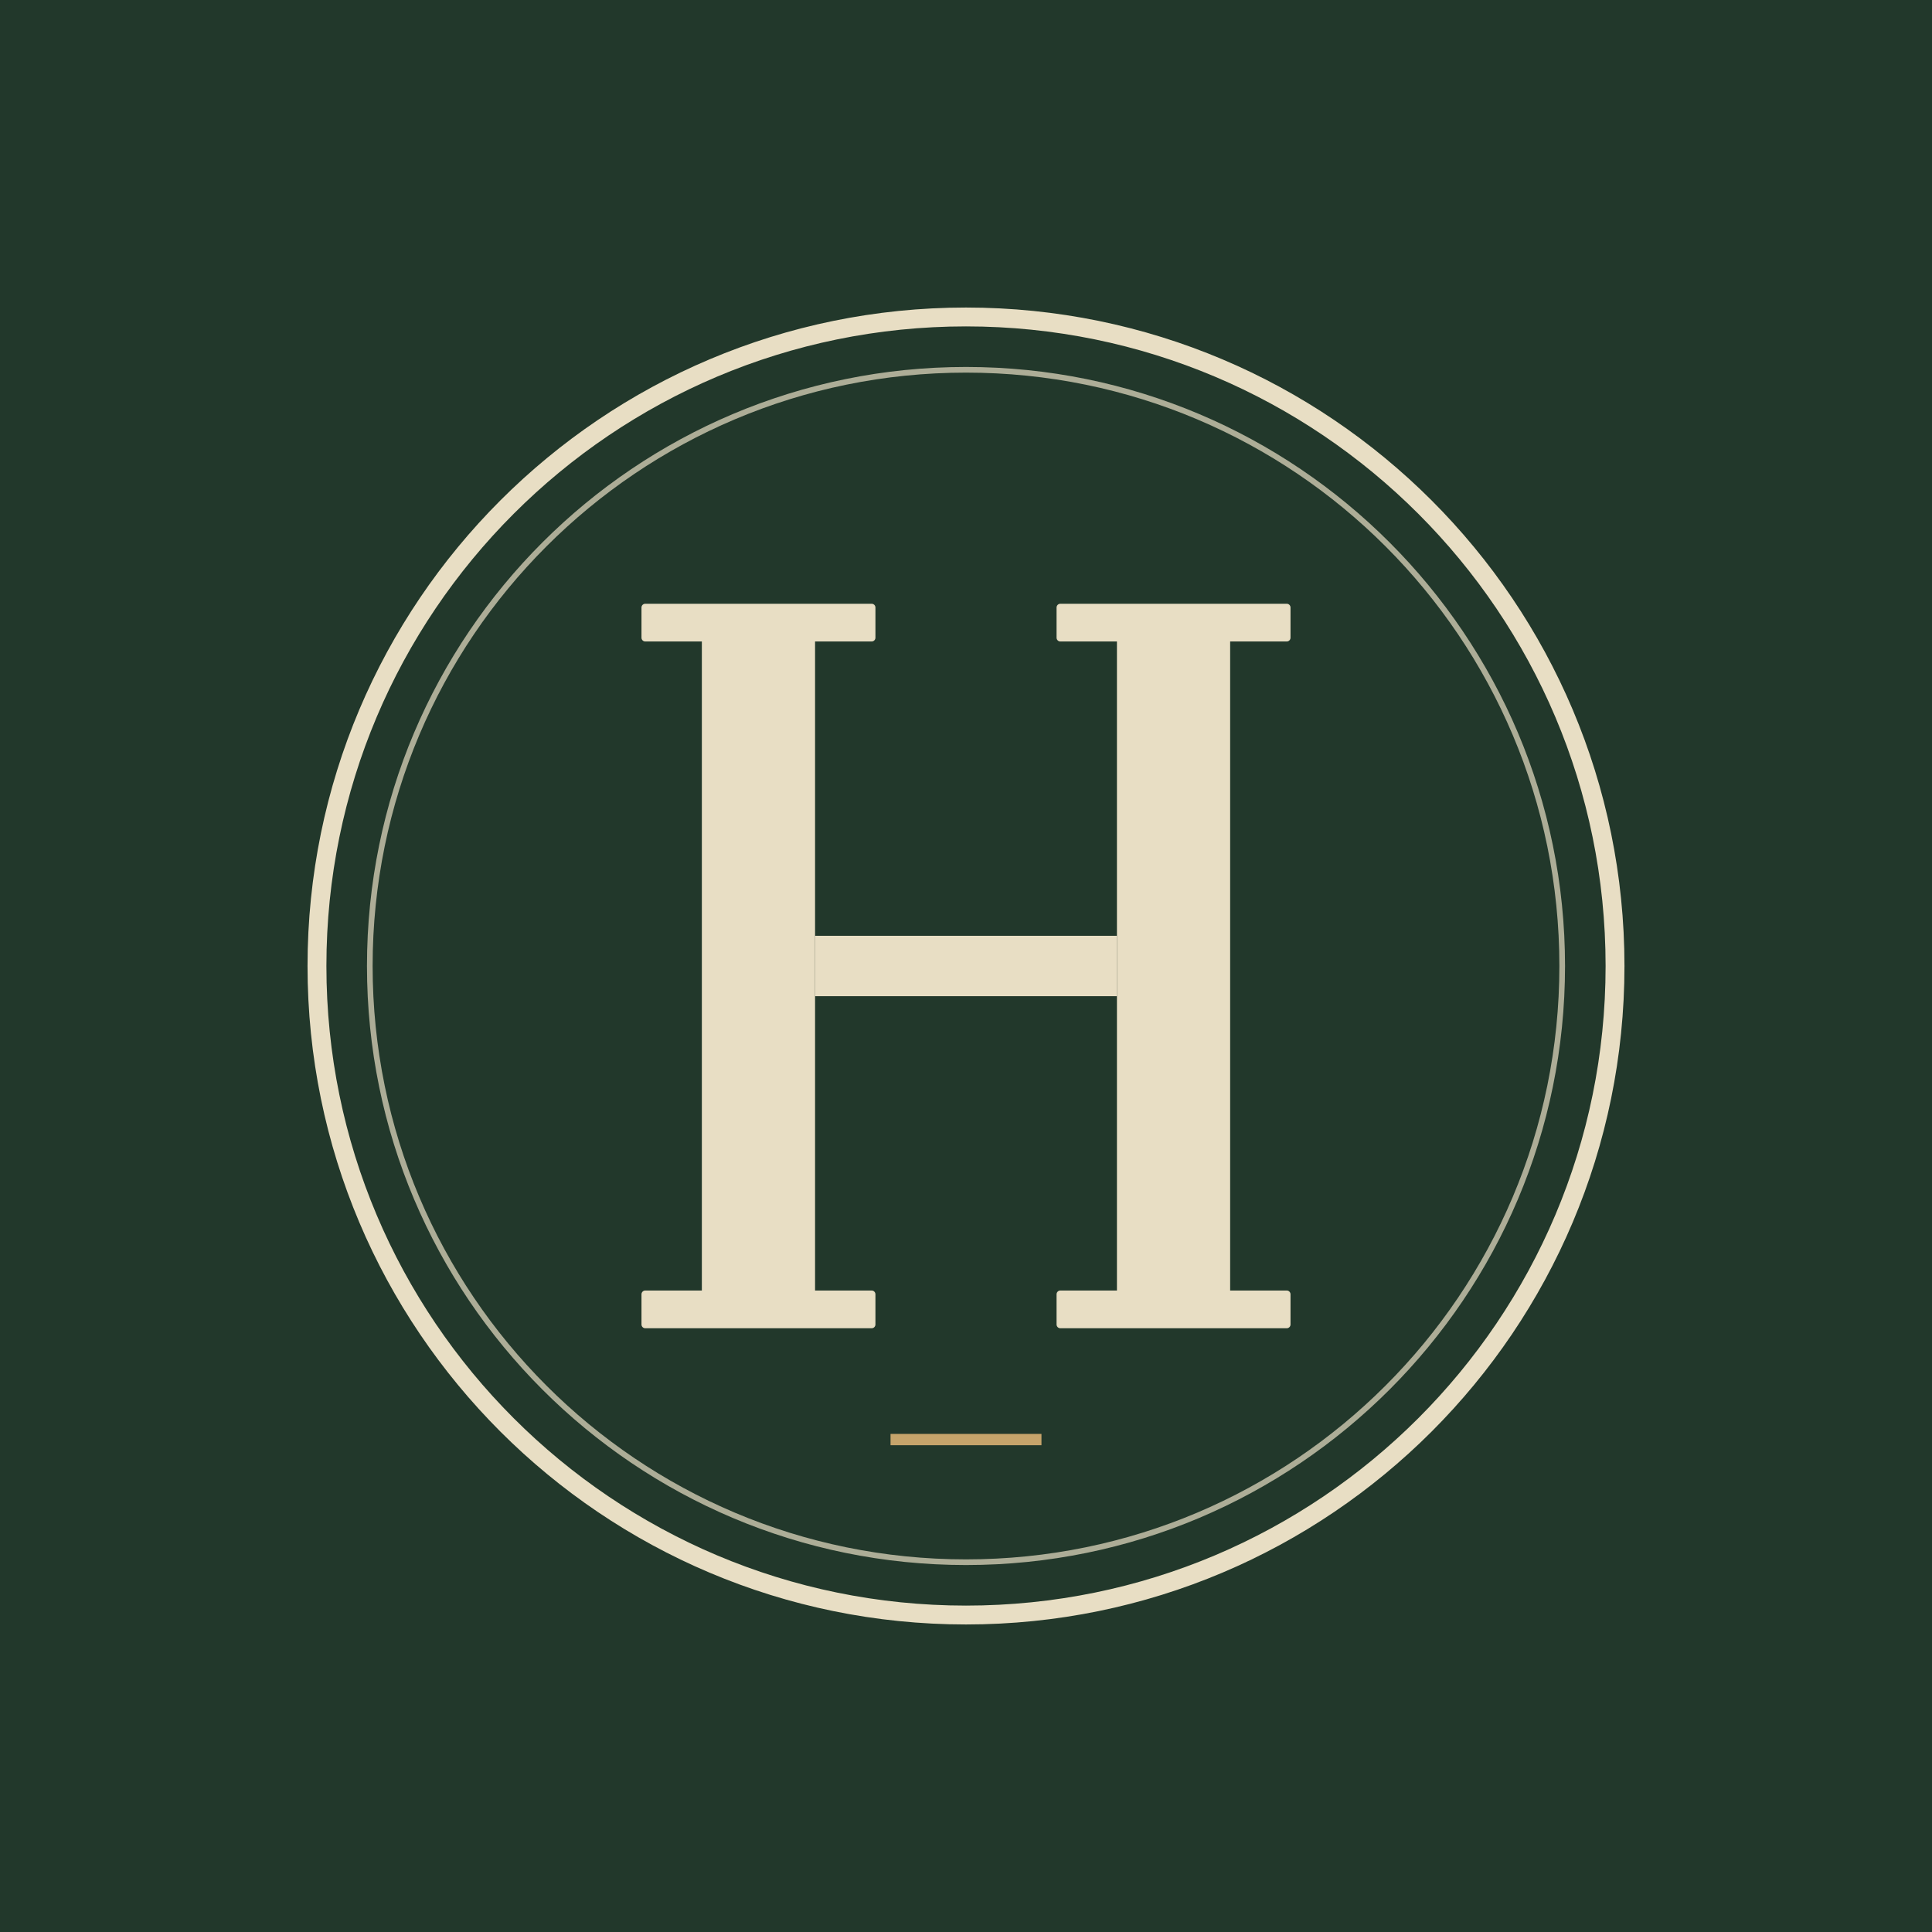
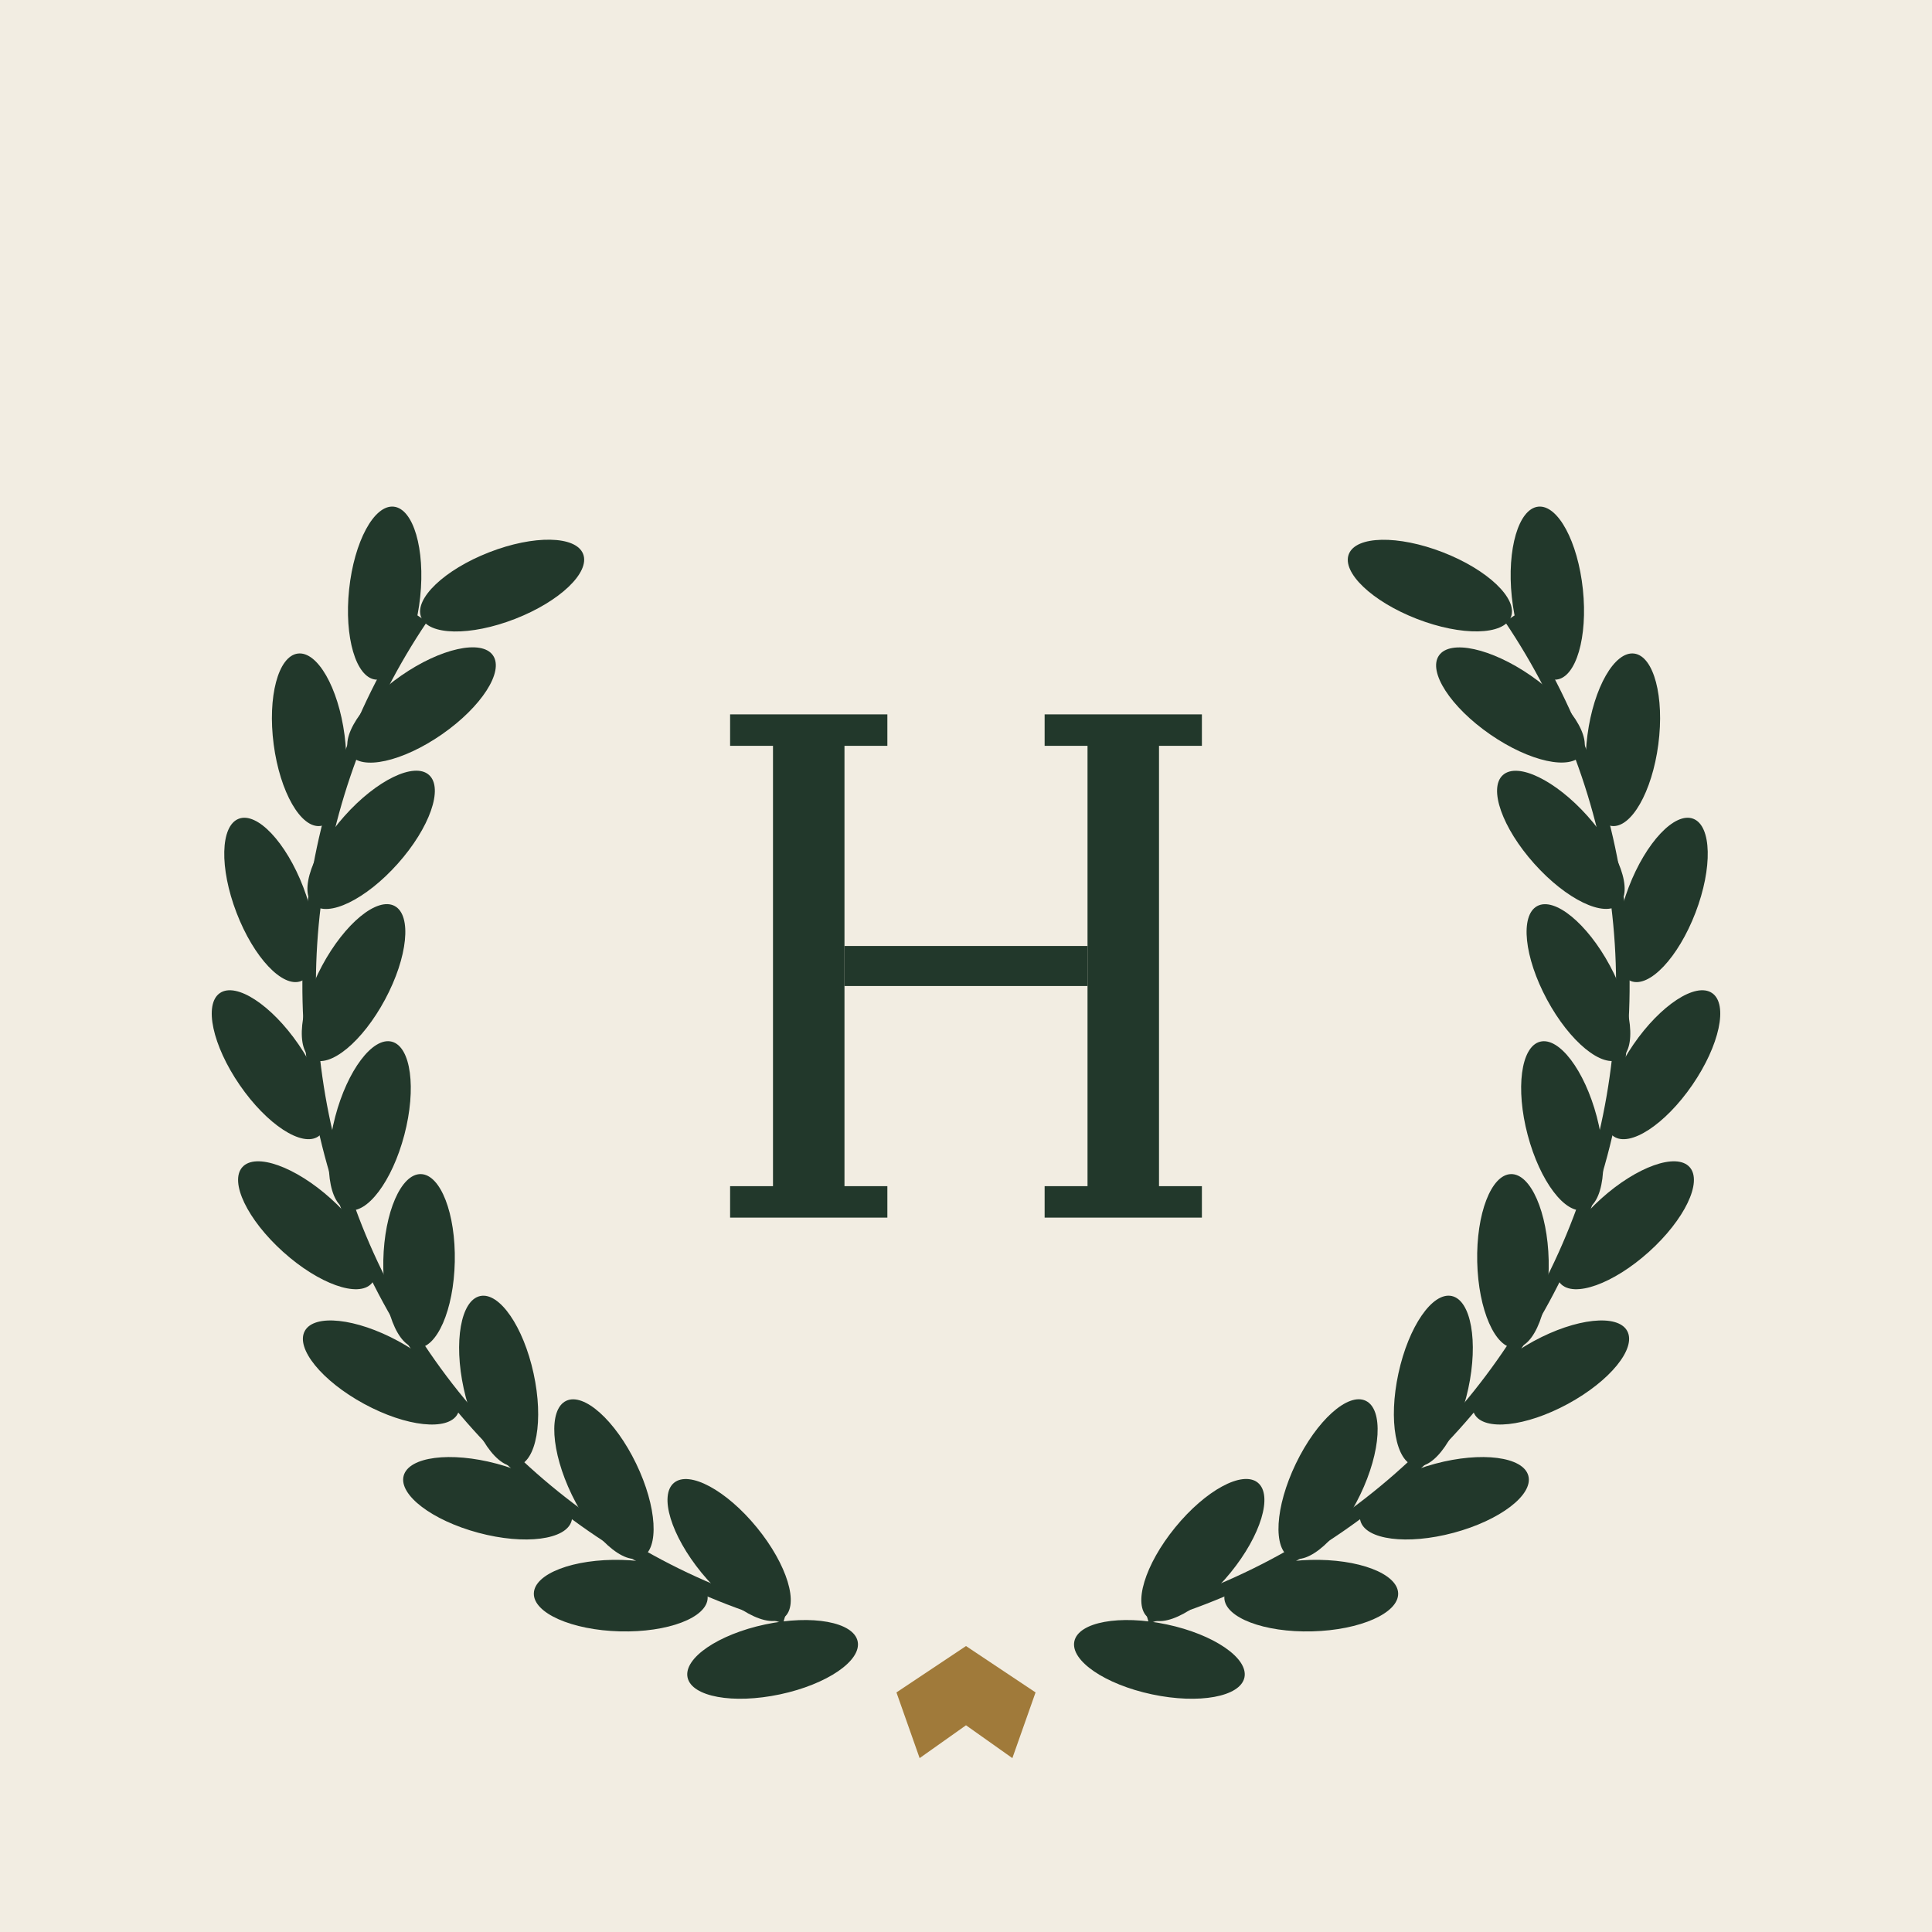
- <svg xmlns="http://www.w3.org/2000/svg" viewBox="0 0 512 512" width="512" height="512">
-   <rect width="512" height="512" fill="#22382b" />
-   <circle cx="256" cy="256" r="172" fill="none" stroke="#e8dec4" stroke-width="5" />
-   <circle cx="256" cy="256" r="158" fill="none" stroke="#e8dec4" stroke-width="1.5" opacity=".7" />
-   <g fill="#e8dec4">
-     <rect x="186" y="166" width="30" height="180" />
-     <rect x="296" y="166" width="30" height="180" />
-     <rect x="216" y="248" width="80" height="16" />
-     <rect x="170" y="160" width="62" height="10" rx="1" />
-     <rect x="280" y="160" width="62" height="10" rx="1" />
-     <rect x="170" y="342" width="62" height="10" rx="1" />
-     <rect x="280" y="342" width="62" height="10" rx="1" />
+ <svg xmlns="http://www.w3.org/2000/svg" viewBox="0 0 100 100" width="512" height="512">
+   <rect width="100" height="100" fill="#f2ede2" />
+   <g fill="#22382b">
+     <ellipse cx="39.99" cy="85.89" rx="4.5" ry="1.85" transform="rotate(-192.0 39.99 85.89)" />
+     <ellipse cx="37.74" cy="80.23" rx="4.5" ry="1.85" transform="rotate(-129.3 37.74 80.23)" />
+     <ellipse cx="32.13" cy="82.59" rx="4.5" ry="1.85" transform="rotate(-178.5 32.13 82.59)" />
+     <ellipse cx="31.26" cy="76.56" rx="4.5" ry="1.85" transform="rotate(-115.8 31.26 76.56)" />
+     <ellipse cx="25.24" cy="77.55" rx="4.5" ry="1.85" transform="rotate(-165.0 25.24 77.55)" />
+     <ellipse cx="25.81" cy="71.48" rx="4.5" ry="1.85" transform="rotate(-102.3 25.81 71.48)" />
+     <ellipse cx="19.73" cy="71.04" rx="4.5" ry="1.85" transform="rotate(-151.5 19.73 71.04)" />
+     <ellipse cx="21.69" cy="65.27" rx="4.5" ry="1.85" transform="rotate(-88.8 21.69 65.27)" />
+     <ellipse cx="15.89" cy="63.42" rx="4.5" ry="1.85" transform="rotate(-138.0 15.89 63.42)" />
+     <ellipse cx="19.14" cy="58.27" rx="4.5" ry="1.85" transform="rotate(-75.3 19.14 58.27)" />
+     <ellipse cx="13.93" cy="55.11" rx="4.5" ry="1.85" transform="rotate(-124.5 13.93 55.11)" />
+     <ellipse cx="18.30" cy="50.86" rx="4.5" ry="1.85" transform="rotate(-61.8 18.30 50.86)" />
+     <ellipse cx="13.97" cy="46.58" rx="4.5" ry="1.85" transform="rotate(-111.0 13.97 46.58)" />
+     <ellipse cx="19.21" cy="43.47" rx="4.5" ry="1.85" transform="rotate(-48.3 19.21 43.47)" />
+     <ellipse cx="16.00" cy="38.29" rx="4.5" ry="1.85" transform="rotate(-97.5 16.00 38.29)" />
+     <ellipse cx="21.82" cy="36.49" rx="4.5" ry="1.85" transform="rotate(-34.8 21.82 36.49)" />
+     <ellipse cx="19.91" cy="30.70" rx="4.5" ry="1.85" transform="rotate(-84.0 19.91 30.70)" />
+     <ellipse cx="25.99" cy="30.31" rx="4.5" ry="1.85" transform="rotate(-21.3 25.99 30.31)" />
+     <ellipse cx="60.01" cy="85.89" rx="4.5" ry="1.85" transform="rotate(-348.0 60.01 85.89)" />
+     <ellipse cx="62.26" cy="80.23" rx="4.5" ry="1.85" transform="rotate(-410.8 62.26 80.23)" />
+     <ellipse cx="67.87" cy="82.59" rx="4.5" ry="1.85" transform="rotate(-361.5 67.87 82.59)" />
+     <ellipse cx="68.74" cy="76.56" rx="4.5" ry="1.85" transform="rotate(-424.3 68.74 76.56)" />
+     <ellipse cx="74.76" cy="77.55" rx="4.5" ry="1.85" transform="rotate(-375.0 74.76 77.55)" />
+     <ellipse cx="74.19" cy="71.48" rx="4.5" ry="1.85" transform="rotate(-437.8 74.19 71.48)" />
+     <ellipse cx="80.27" cy="71.04" rx="4.5" ry="1.85" transform="rotate(-388.5 80.27 71.04)" />
+     <ellipse cx="78.31" cy="65.27" rx="4.5" ry="1.85" transform="rotate(-451.3 78.31 65.27)" />
+     <ellipse cx="84.11" cy="63.42" rx="4.5" ry="1.85" transform="rotate(-402.0 84.11 63.42)" />
+     <ellipse cx="80.86" cy="58.27" rx="4.5" ry="1.85" transform="rotate(-464.8 80.86 58.27)" />
+     <ellipse cx="86.07" cy="55.11" rx="4.5" ry="1.85" transform="rotate(-415.5 86.07 55.11)" />
+     <ellipse cx="81.70" cy="50.86" rx="4.5" ry="1.85" transform="rotate(-478.3 81.70 50.86)" />
+     <ellipse cx="86.03" cy="46.58" rx="4.5" ry="1.85" transform="rotate(-429.0 86.03 46.58)" />
+     <ellipse cx="80.79" cy="43.47" rx="4.5" ry="1.85" transform="rotate(-491.8 80.79 43.47)" />
+     <ellipse cx="84.00" cy="38.29" rx="4.5" ry="1.85" transform="rotate(-442.5 84.00 38.29)" />
+     <ellipse cx="78.18" cy="36.49" rx="4.5" ry="1.85" transform="rotate(-505.3 78.18 36.49)" />
+     <ellipse cx="80.09" cy="30.70" rx="4.5" ry="1.85" transform="rotate(-456.0 80.09 30.70)" />
+     <ellipse cx="74.01" cy="30.31" rx="4.5" ry="1.85" transform="rotate(-518.8 74.01 30.31)" />
+     <path d="M40.63 83.68 A34 34 0 0 1 21.81 31.99" fill="none" stroke="#22382b" stroke-width=".7" />
+     <path d="M59.37 83.68 A34 34 0 0 0 78.19 31.99" fill="none" stroke="#22382b" stroke-width=".7" />
  </g>
-   <rect x="236" y="380" width="40" height="3" fill="#c6a46b" />
+   <path d="M46.4 87.6 L50 85.2 L53.6 87.6 L52.4 91 L50 89.3 L47.6 91 Z" fill="#a07a3a" />
+   <g transform="translate(50 50) scale(.74) translate(-50 -50)">
+     <g fill="#22382b">
+       <rect x="36.5" y="34" width="5" height="32" />
+       <rect x="58.5" y="34" width="5" height="32" />
+       <rect x="41.5" y="48.6" width="17" height="2.8" />
+       <rect x="33.5" y="32.4" width="11" height="2.2" />
+       <rect x="55.5" y="32.4" width="11" height="2.2" />
+       <rect x="33.5" y="65.4" width="11" height="2.2" />
+       <rect x="55.5" y="65.4" width="11" height="2.2" />
+     </g>
+   </g>
</svg>
